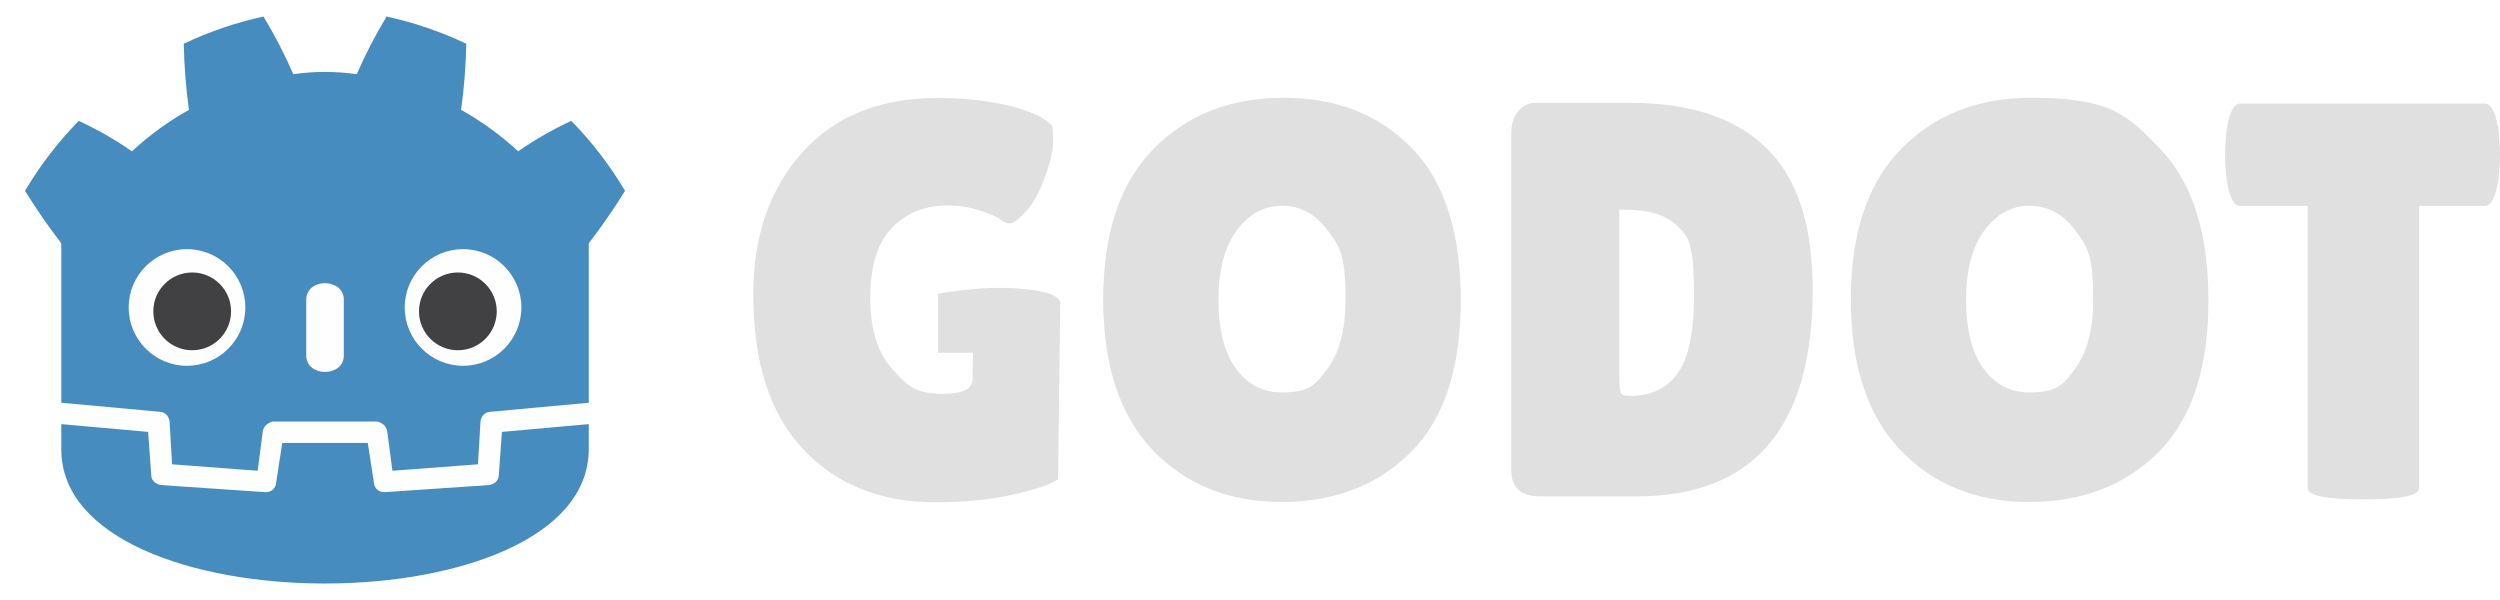
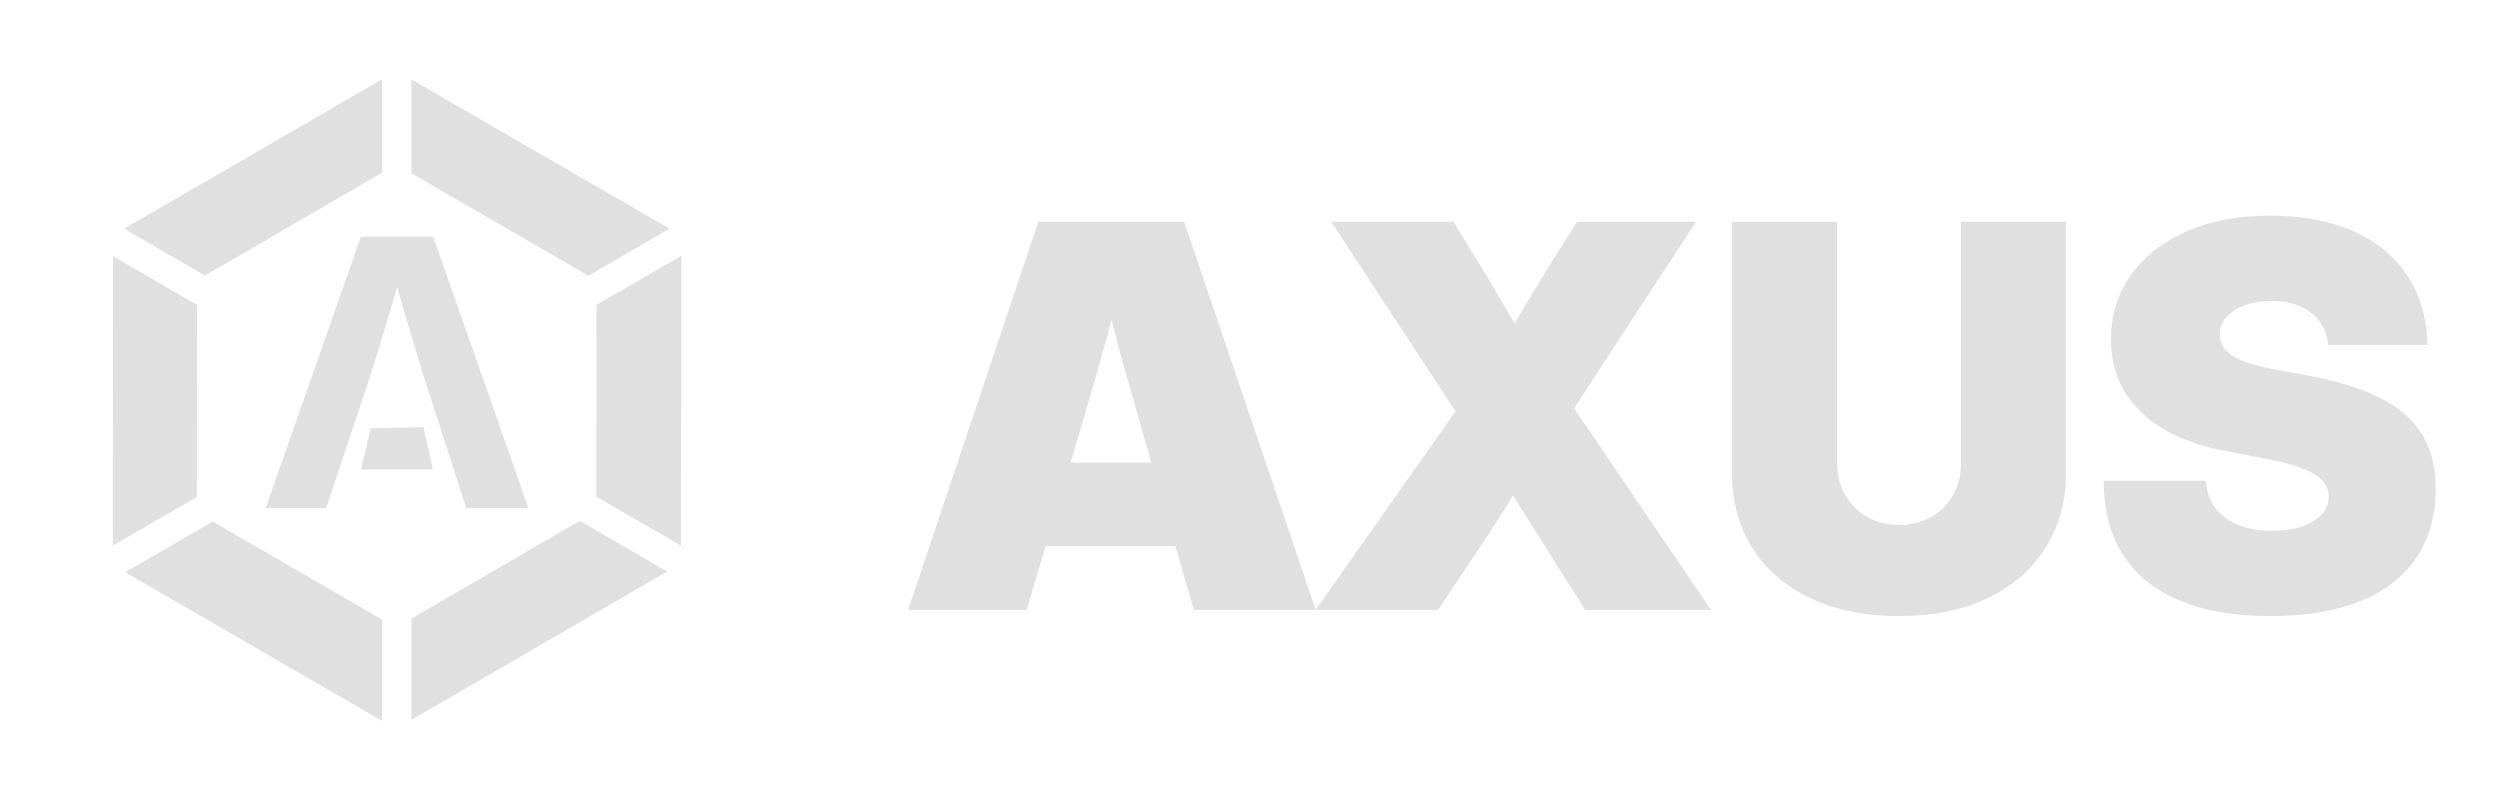
- <svg xmlns="http://www.w3.org/2000/svg" width="100" height="24" stroke-linejoin="round">
-   <path fill="#e0e0e0" d="M40.122 11.514c-1.211-.019-2.597.234-2.597.234v2.364h1.393l-.015 1.052q0 .587-1.159.587c-1.159 0-1.454-.328-2.045-.979q-.89-.98-.889-2.867 0-1.89.865-2.79.866-.899 2.261-.899c.411.003.821.067 1.214.191q.63.192.844.358.212.172.405.17.19 0 .616-.45.43-.45.767-1.359c.224-.61.337-1.076.337-1.407a6 6 0 0 0-.023-.674q-.47-.517-1.744-.821-1.268-.305-2.844-.304-3.463 0-5.419 2.181-1.957 2.182-1.957 5.668 0 4.094 2.001 6.207 2.002 2.114 5.263 2.113 1.754 0 3.114-.303 1.361-.303 1.811-.619l.09-7.038c0-.408-1.079-.594-2.289-.615M51.279 8.23q-1.078 0-1.81.989-.73.99-.731 2.776 0 1.79.698 2.745.697.957 1.832.957c1.135 0 1.372-.323 1.844-.969q.709-.966.709-2.766c0-1.8-.244-2.122-.731-2.767q-.73-.965-1.811-.965m-.011 11.85q-3.16 0-5.15-2.067-1.989-2.07-1.989-6.039 0-3.97 2.011-6.017 2.014-2.046 5.196-2.046 3.183-.001 5.138 2.014 1.958 2.013 1.957 6.094t-2.001 6.073q-2.002 1.988-5.162 1.988M64.77 8.386v6.727q0 .47.068.595c.068.125.18.124.404.124q1.238 0 1.879-.923.641-.921.64-3.069c-.001-2.148-.222-2.366-.663-2.799q-.664-.654-2.103-.655zm-4.317 10.436V5.33q0-.563.282-.891a.92.92 0 0 1 .73-.326h3.756q3.575 0 5.429 1.801 1.857 1.798 1.857 5.666 0 8.276-7.063 8.276h-3.845q-1.146 0-1.147-1.034M81.186 8.23q-1.08 0-1.812.989-.73.99-.73 2.776 0 1.79.697 2.745.697.957 1.833.957c1.136 0 1.372-.323 1.844-.969q.709-.966.709-2.766c0-1.8-.244-2.122-.731-2.767q-.73-.965-1.81-.965m-.012 11.85q-3.16 0-5.15-2.067-1.99-2.07-1.99-6.039 0-3.97 2.012-6.017 2.014-2.046 5.196-2.046c3.182 0 3.834.67 5.138 2.014q1.957 2.013 1.957 6.094t-2.002 6.073q-2.001 1.988-5.161 1.988m15.587-.552q0 .448-2.226.449-2.227-.001-2.228-.449V8.238h-2.698q-.382 0-.539-1.036a7 7 0 0 1-.066-1.011q0-.517.065-1.012c.105-.688.285-1.036.54-1.036h9.783q.382.001.541 1.036a7.7 7.7 0 0 1 0 2.023q-.16 1.036-.541 1.036h-2.631z" />
-   <g fill="#fefefe" transform="translate(-.27 -1.335)scale(.02592)">
-     <path d="M105 673v33q407 354 814 0v-33z" />
-     <path fill="#478cbf" d="m105 673 152 14q12 1 15 14l4 67 132 10 8-61q2-11 15-15h162q13 4 15 15l8 61 132-10 4-67q3-13 15-14l152-14V427q30-39 56-81-35-59-83-108-43 20-82 47-40-37-88-64 7-51 8-102-59-28-123-42-26 43-46 89-49-7-98 0-20-46-46-89-64 14-123 42 1 51 8 102-48 27-88 64-39-27-82-47-48 49-83 108 26 42 56 81zm0 33v39c0 276 813 276 814 0v-39l-134 12-5 69q-2 10-14 13l-162 11q-12 0-16-11l-10-65H446l-10 65q-4 11-16 11l-162-11q-12-3-14-13l-5-69z" />
-     <path d="M483 600c0 34 58 34 58 0v-86c0-34-58-34-58 0z" />
-     <circle cx="725" cy="526" r="90" />
-     <circle cx="299" cy="526" r="90" />
-   </g>
-   <g fill="#414042" transform="translate(-.27 -1.335)scale(.02592)">
-     <circle cx="307" cy="532" r="60" />
-     <circle cx="717" cy="532" r="60" />
+ <svg xmlns="http://www.w3.org/2000/svg" width="75" height="24" version="1.1" id="svg8">
+   <defs id="defs8" />
+   <path d="M 27.244,18.295 31.15,6.654 h 4.375 l 3.945,11.641 H 35.814 L 34.51,13.779 Q 34.088,12.311 33.689,10.881 33.291,9.444 32.916,7.897 h 0.875 q -0.391,1.547 -0.797,2.984 -0.406,1.43 -0.844,2.898 l -1.352,4.516 z m 2.914,-1.914 v -2.5 h 6.406 v 2.5 z m 9.312,1.914 5.016,-7.117 v 2.414 L 39.939,6.654 h 3.664 l 0.93,1.516 q 0.242,0.391 0.469,0.789 0.234,0.391 0.461,0.781 0.227,0.391 0.445,0.781 H 44.955 Q 45.189,10.131 45.416,9.74 45.643,9.35 45.877,8.959 46.119,8.561 46.361,8.17 l 0.945,-1.516 h 3.57 l -4.406,6.75 v -2.258 l 4.859,7.148 h -3.773 l -1.266,-2 q -0.188,-0.297 -0.375,-0.594 -0.18,-0.297 -0.367,-0.586 -0.18,-0.297 -0.367,-0.594 h 0.422 q -0.18,0.297 -0.367,0.594 -0.18,0.289 -0.367,0.586 -0.188,0.297 -0.391,0.594 l -1.336,2 z m 17.5,0.188 q -1.523,0 -2.648,-0.531 -1.125,-0.539 -1.75,-1.508 -0.617,-0.977 -0.617,-2.289 V 6.654 h 3.156 v 7.234 q 0,0.539 0.242,0.961 0.242,0.414 0.656,0.656 0.422,0.242 0.961,0.242 0.547,0 0.961,-0.234 0.422,-0.242 0.656,-0.656 0.242,-0.422 0.242,-0.969 V 6.654 h 3.156 v 7.5 q 0,1.312 -0.625,2.289 -0.617,0.969 -1.742,1.508 -1.125,0.531 -2.648,0.531 z m 11.141,0 q -1.609,0 -2.727,-0.469 -1.117,-0.469 -1.695,-1.375 -0.578,-0.914 -0.578,-2.219 h 3.07 q 0.023,0.469 0.266,0.805 0.25,0.336 0.68,0.516 0.438,0.18 1.023,0.18 0.516,0 0.898,-0.125 0.383,-0.133 0.594,-0.359 0.219,-0.234 0.219,-0.539 0,-0.281 -0.203,-0.492 -0.203,-0.211 -0.625,-0.367 -0.422,-0.156 -1.078,-0.281 l -1.156,-0.219 q -1.687,-0.32 -2.578,-1.187 -0.891,-0.867 -0.891,-2.164 0,-1.109 0.602,-1.945 0.602,-0.836 1.672,-1.305 1.07,-0.469 2.484,-0.469 1.453,0 2.5,0.461 1.047,0.461 1.625,1.328 0.578,0.867 0.617,2.086 H 69.846 Q 69.791,9.733 69.33,9.381 68.877,9.029 68.15,9.029 q -0.453,0 -0.805,0.133 -0.352,0.125 -0.555,0.352 -0.195,0.219 -0.195,0.516 0,0.281 0.18,0.477 0.18,0.195 0.563,0.344 0.391,0.141 0.992,0.25 l 0.938,0.172 q 1,0.188 1.719,0.477 0.727,0.289 1.187,0.703 0.461,0.414 0.68,0.961 0.219,0.547 0.219,1.242 0,1.219 -0.586,2.078 -0.578,0.852 -1.687,1.305 -1.109,0.445 -2.687,0.445 z" id="text2" style="font-size:242.231px;line-height:0.6;font-family:'Adwaita Sans';-inkscape-font-specification:'Adwaita Sans, @opsz=32,wght=900';font-variation-settings:'opsz' 32, 'wght' 900;display:inline;fill:#e0e0e0;fill-opacity:1;stroke:none;stroke-width:0;stroke-miterlimit:5;paint-order:stroke markers fill" aria-label="AXUS" />
+   <g id="g3" transform="matrix(0.06153127,0,0,0.06153127,-4.199039,-0.6420125)" style="fill:#e0e0e0;fill-opacity:1;stroke:none;stroke-width:16.252">
+     <g id="g7" transform="matrix(22.88177,0,0,22.88177,78.77083,23.61716)" style="display:inline;fill:#e0e0e0;fill-opacity:1;stroke:none;stroke-width:0.71">
+       <g id="g36" transform="matrix(2.879701,0,0,2.879701,0.1776806,0.1440069)" style="fill:#e0e0e0;fill-opacity:1;stroke:none;stroke-width:0;stroke-dasharray:none">
+         <path d="M 1.236,2.006 0.615,1.646 0.613,3.786 1.235,3.427 Z" style="display:inline;fill:#e0e0e0;fill-opacity:1;stroke:none;stroke-width:0;stroke-miterlimit:5;stroke-dasharray:none;stroke-opacity:1;paint-order:stroke markers fill" id="path20" />
+         <path d="M 1.353,3.609 0.705,3.984 2.606,5.084 V 4.335 Z" style="display:inline;fill:#e0e0e0;fill-opacity:1;stroke:none;stroke-width:0;stroke-miterlimit:5;stroke-dasharray:none;stroke-opacity:1;paint-order:stroke markers fill" id="path19" />
+         <path d="M 2.823,4.327 V 5.076 L 4.715,3.979 4.068,3.604 Z" style="display:inline;fill:#e0e0e0;fill-opacity:1;stroke:none;stroke-width:0;stroke-miterlimit:5;stroke-dasharray:none;stroke-opacity:1;paint-order:stroke markers fill" id="path18" />
+         <path d="M 4.19,3.424 4.817,3.787 4.82,1.643 4.192,2.006 Z" style="display:inline;fill:#e0e0e0;fill-opacity:1;stroke:none;stroke-width:0;stroke-miterlimit:5;stroke-dasharray:none;stroke-opacity:1;paint-order:stroke markers fill" id="path17" />
+         <path d="M 2.823,0.338 V 1.032 L 4.132,1.79 4.733,1.442 Z" style="display:inline;fill:#e0e0e0;fill-opacity:1;stroke:none;stroke-width:0;stroke-miterlimit:5;stroke-dasharray:none;stroke-opacity:1;paint-order:stroke markers fill" id="path16" />
+         <path d="M 2.606,1.027 V 0.336 L 0.697,1.442 1.295,1.789 Z" style="display:inline;fill:#e0e0e0;fill-opacity:1;stroke:none;stroke-width:0;stroke-miterlimit:5;stroke-dasharray:none;stroke-opacity:1;paint-order:stroke markers fill" id="path15" />
+       </g>
+       <g id="g6-6" transform="matrix(0.01472698,0,0,0.01472698,0.4597862,-0.1823752)" style="fill:#e0e0e0;fill-opacity:1;stroke:none;stroke-width:48.228">
+         <path id="path3-3" style="font-size:540.059px;font-family:'Adwaita Sans';-inkscape-font-specification:'Adwaita Sans, @opsz=32,wght=700';font-variation-settings:'opsz' 32, 'wght' 700;text-align:center;text-anchor:middle;display:inline;fill:#e0e0e0;fill-opacity:1;stroke:none;stroke-width:0;stroke-miterlimit:5;stroke-dasharray:none;paint-order:stroke markers fill" d="M 459.787,315.543 321.871,708.457 h 87.549 l 28.607,-85.703 h -28.607 v -64.869 h 50.26 l 13.557,-40.611 c 7.911,-25.139 15.821,-50.981 23.732,-77.527 4.799,-15.859 9.878,-32.987 15.234,-51.385 -3.555,-12.602 -7.228,-25.799 -11.016,-39.592 h 22.416 c -3.931,13.793 -7.731,26.99 -11.4,39.592 5.19,18.397 10.133,35.526 14.828,51.385 8.087,26.546 15.909,52.388 23.469,77.527 l 13.107,40.611 h 51.236 v 64.869 h -30.299 l 27.662,85.703 h 89.922 L 564.213,315.543 Z m -0.107,242.342 h -50.26 v 64.869 h 28.607 z m 52.523,-169.523 c 3.669,-12.602 7.47,-25.799 11.4,-39.592 H 501.188 c 3.788,13.793 7.46,26.99 11.016,39.592 z m 72.342,234.393 h 30.299 v -64.869 h -51.236 z" />
+         <path id="rect6" style="font-variation-settings:'opsz' 32, 'wght' 700;display:inline;fill:#e0e0e0;fill-opacity:1;stroke:none;stroke-width:0;stroke-miterlimit:5;stroke-dasharray:none;paint-order:stroke markers fill" d="m 473.851,592.729 76.298,-1.433 13.836,61.233 H 460.015 Z" />
+       </g>
+     </g>
  </g>
</svg>
